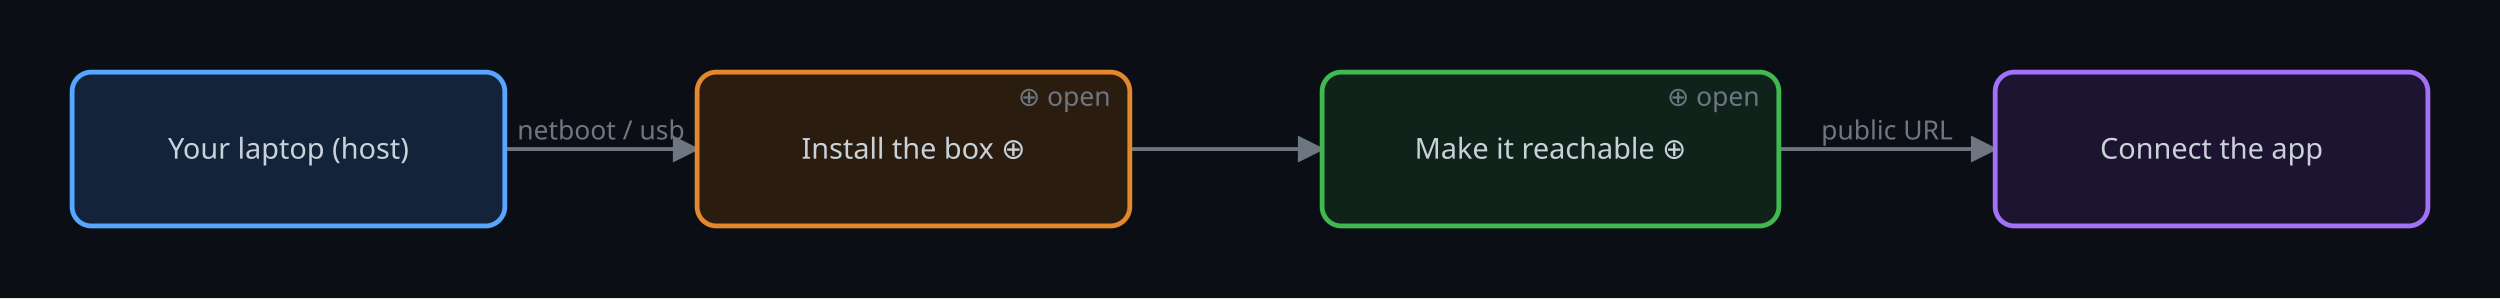
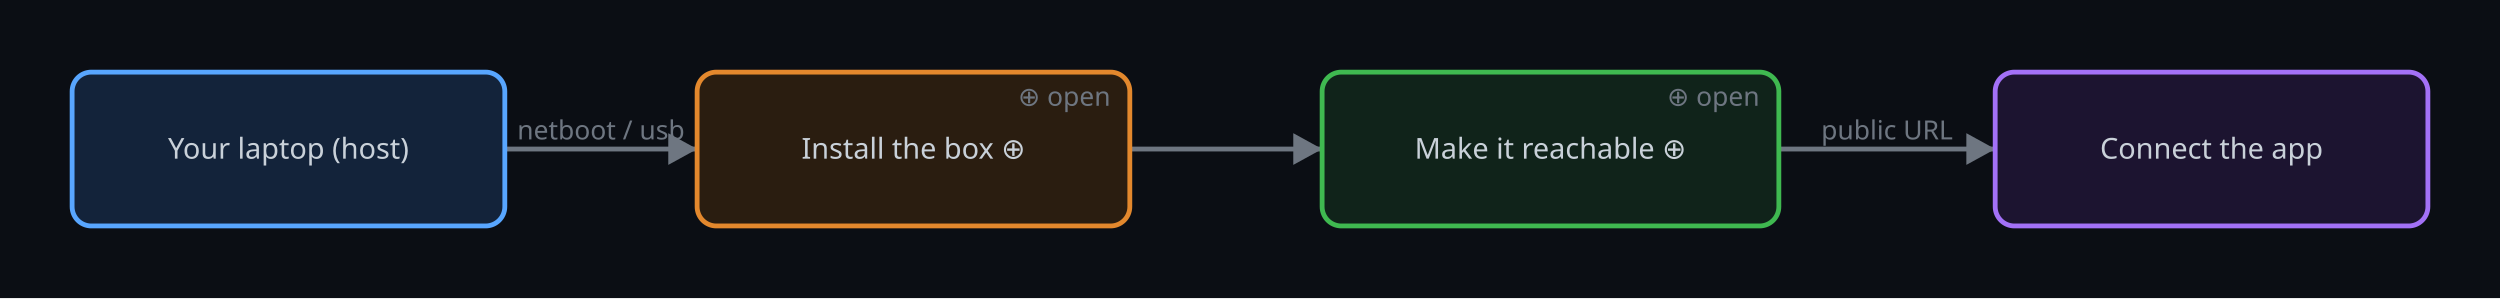
<svg xmlns="http://www.w3.org/2000/svg" viewBox="30 170 1040 124" width="1040" height="124" font-family="ui-sans-serif, system-ui, sans-serif">
  <defs>
    <marker id="arrow" viewBox="0 0 10 10" refX="9" refY="5" markerWidth="7" markerHeight="7" orient="auto-start-reverse">
      <path d="M0,0 L10,5 L0,10 z" fill="#6e7681" />
    </marker>
    <symbol id="ic-laptop" viewBox="0 0 24 24" fill="none" stroke="currentColor" stroke-width="1.6" stroke-linecap="round" stroke-linejoin="round">
      <rect x="4" y="5" width="16" height="10" rx="1" />
      <path d="M2 19h20l-1.5-2H3.5L2 19Z" />
    </symbol>
    <symbol id="ic-server" viewBox="0 0 24 24" fill="none" stroke="currentColor" stroke-width="1.6" stroke-linecap="round" stroke-linejoin="round">
      <rect x="5" y="3" width="14" height="8" rx="1" />
      <rect x="5" y="13" width="14" height="8" rx="1" />
      <circle cx="8" cy="7" r=".9" fill="currentColor" stroke="none" />
      <circle cx="8" cy="17" r=".9" fill="currentColor" stroke="none" />
      <path d="M11 7h5M11 17h5" />
    </symbol>
    <symbol id="ic-router" viewBox="0 0 24 24" fill="none" stroke="currentColor" stroke-width="1.6" stroke-linecap="round" stroke-linejoin="round">
      <rect x="3" y="13" width="18" height="7" rx="1" />
      <circle cx="7" cy="16.5" r=".9" fill="currentColor" stroke="none" />
      <path d="M11 16.5h6M9 13V9M15 13V9M9 9l-2-3M15 9l2-3" />
    </symbol>
    <symbol id="ic-cloud" viewBox="0 0 24 24" fill="none" stroke="currentColor" stroke-width="1.6" stroke-linecap="round" stroke-linejoin="round">
      <path d="M7 18h10a4 4 0 0 0 .5-7.97A6 6 0 0 0 6 9.5 3.5 3.5 0 0 0 7 18Z" />
    </symbol>
    <symbol id="ic-phone" viewBox="0 0 24 24" fill="none" stroke="currentColor" stroke-width="1.6" stroke-linecap="round" stroke-linejoin="round">
      <rect x="7" y="2" width="10" height="20" rx="2" />
      <path d="M10 5h4" />
      <circle cx="12" cy="18.5" r=".9" fill="currentColor" stroke="none" />
    </symbol>
    <symbol id="ic-usb" viewBox="0 0 24 24" fill="none" stroke="currentColor" stroke-width="1.6" stroke-linecap="round" stroke-linejoin="round">
      <rect x="9" y="8" width="6" height="13" rx="1" />
      <path d="M10 8V4h4v4" />
      <path d="M12 11v4" />
      <circle cx="12" cy="4" r=".6" fill="currentColor" stroke="none" />
    </symbol>
    <symbol id="ic-ethernet" viewBox="0 0 24 24" fill="none" stroke="currentColor" stroke-width="1.6" stroke-linecap="round" stroke-linejoin="round">
      <path d="M8 3h8v5l-2 2v4h-4v-4L8 8V3Z" />
      <path d="M9 21v-7M15 21v-7" />
      <path d="M10 5v2M12 5v2M14 5v2" />
    </symbol>
    <symbol id="ic-wifi" viewBox="0 0 24 24" fill="none" stroke="currentColor" stroke-width="1.6" stroke-linecap="round" stroke-linejoin="round">
      <path d="M4 9a13 13 0 0 1 16 0" />
      <path d="M7 12.5a8.5 8.5 0 0 1 10 0" />
      <path d="M10 16a4 4 0 0 1 4 0" />
      <circle cx="12" cy="19" r="1" fill="currentColor" stroke="none" />
    </symbol>
    <symbol id="ic-safe" viewBox="0 0 24 24" fill="none" stroke="currentColor" stroke-width="1.6" stroke-linecap="round" stroke-linejoin="round">
      <rect x="3" y="4" width="18" height="16" rx="1.5" />
      <circle cx="11" cy="12" r="4" />
      <path d="M11 12l2-2" />
      <path d="M18 9v6" />
    </symbol>
    <symbol id="ic-relay" viewBox="0 0 24 24" fill="none" stroke="currentColor" stroke-width="1.6" stroke-linecap="round" stroke-linejoin="round">
      <path d="M6 16h12a3.5 3.5 0 0 0 .3-6.98A5 5 0 0 0 8.5 8 3 3 0 0 0 6 16Z" />
      <path d="M9 12l2 2 4-4" />
    </symbol>
    <symbol id="ic-tor" viewBox="0 0 24 24" fill="none" stroke="currentColor" stroke-width="1.6" stroke-linecap="round" stroke-linejoin="round">
      <path d="M12 3c-3 3-5 6-5 10a5 5 0 0 0 10 0c0-4-2-7-5-10Z" />
      <path d="M12 9c-1.5 1.5-2 3-2 4a2 2 0 0 0 4 0c0-1-.5-2.5-2-4Z" />
    </symbol>
    <symbol id="ic-onion" viewBox="0 0 24 24" fill="none" stroke="currentColor" stroke-width="1.6" stroke-linecap="round" stroke-linejoin="round">
      <path d="M12 21c-4 0-6.5-2.8-6.5-6 0-4.2 3.5-6.5 6.5-11 3 4.5 6.5 6.8 6.5 11 0 3.2-2.5 6-6.5 6Z" />
      <path d="M9.3 13.5c-.2 2 .6 4 2.7 4.5M14.7 13.5c.2 2-.6 4-2.7 4.5" />
      <path d="M12 4.5l1.6-2.5M12 4.5l-1.6-2.5" />
    </symbol>
    <symbol id="ic-gear" viewBox="0 0 24 24" fill="none" stroke="currentColor" stroke-width="1.6" stroke-linecap="round" stroke-linejoin="round">
      <circle cx="12" cy="12" r="3.2" />
      <path d="M12 2v3M12 19v3M2 12h3M19 12h3M4.9 4.9l2.1 2.1M17 17l2.1 2.1M19.1 4.9L17 7M7 17l-2.1 2.1" />
    </symbol>
    <symbol id="ic-block" viewBox="0 0 24 24" fill="none" stroke="#f85149" stroke-width="2.2" stroke-linecap="round">
      <circle cx="12" cy="12" r="9" />
      <path d="M5.6 5.6l12.8 12.8" />
    </symbol>
    <symbol id="ic-pipe" viewBox="0 0 24 24" fill="none" stroke="currentColor" stroke-width="1.6" stroke-linejoin="round">
      <rect x="4" y="8" width="16" height="5" rx="1" />
      <rect x="6.5" y="13" width="11" height="9" />
    </symbol>
    <symbol id="ic-gate" viewBox="0 0 24 24" fill="none" stroke="currentColor" stroke-width="1.6" stroke-linecap="round" stroke-linejoin="round">
      <rect x="4" y="4" width="16" height="16" rx="1" />
      <path d="M14 4v16" />
      <path d="M14 4l5 3v10l-5 3" />
      <circle cx="16.5" cy="12" r=".9" fill="currentColor" stroke="none" />
    </symbol>
    <symbol id="ic-warn" viewBox="0 0 24 24" fill="none" stroke="#d6a015" stroke-width="2" stroke-linecap="round" stroke-linejoin="round">
      <path d="M12 3l9 16H3L12 3Z" />
      <path d="M12 9v5" />
      <circle cx="12" cy="17" r="1" fill="#d6a015" stroke="none" />
    </symbol>
    <symbol id="ic-tag" viewBox="0 0 24 24" fill="none" stroke="currentColor" stroke-width="1.6" stroke-linecap="round" stroke-linejoin="round">
      <path d="M3 4h8l10 10-7 7L4 11V4Z" />
      <circle cx="7.5" cy="7.5" r="1.4" fill="currentColor" stroke="none" />
    </symbol>
    <symbol id="ic-cart" viewBox="0 0 24 24" fill="none" stroke="currentColor" stroke-width="1.6" stroke-linecap="round" stroke-linejoin="round">
      <path d="M3 4h2l2.2 10.5h10l1.8-7.5H6" />
      <circle cx="9.5" cy="19" r="1.3" />
      <circle cx="16.5" cy="19" r="1.3" />
    </symbol>
    <symbol id="ic-tornode" viewBox="0 0 24 24" fill="none" stroke="currentColor" stroke-width="1.6" stroke-linecap="round" stroke-linejoin="round">
      <circle cx="12" cy="12" r="4" />
      <path d="M12 3v3M12 18v3M3 12h3M18 12h3M5.6 5.6l2.1 2.1M16.3 16.3l2.1 2.1M18.4 5.6l-2.1 2.1M7.7 16.3l-2.1 2.1" />
    </symbol>
  </defs>
  <rect x="30" y="170" width="1040" height="124" fill="#0b0e14" />
-   <line x1="240.0" y1="232.0" x2="320.0" y2="232.0" stroke="#6e7681" stroke-width="1.6" marker-end="url(#arrow)" />
+   <path d="M 240.0 232.0 L 320.0 232.0" fill="none" stroke="#6e7681" stroke-width="2" />
+   <polygon points="320.0,232.0 308.0,238.6 308.0,225.4" fill="#6e7681" />
  <text x="280.0" y="228.0" text-anchor="middle" font-size="11" fill="#6e7681">netboot / usb</text>
-   <line x1="500.0" y1="232.0" x2="580.0" y2="232.0" stroke="#6e7681" stroke-width="1.6" marker-end="url(#arrow)" />
-   <line x1="770.0" y1="232.0" x2="860.0" y2="232.0" stroke="#6e7681" stroke-width="1.6" marker-end="url(#arrow)" />
+   <path d="M 500.0 232.0 L 580.0 232.0" fill="none" stroke="#6e7681" stroke-width="2" />
+   <polygon points="580.0,232.0 568.0,238.6 568.0,225.4" fill="#6e7681" />
+   <path d="M 770.0 232.0 L 860.0 232.0" fill="none" stroke="#6e7681" stroke-width="2" />
+   <polygon points="860.0,232.0 848.0,238.6 848.0,225.4" fill="#6e7681" />
  <text x="815.0" y="228.0" text-anchor="middle" font-size="11" fill="#6e7681">public URL</text>
  <rect x="60" y="200" width="180" height="64" rx="8" ry="8" fill="#13233a" stroke="#58a6ff" stroke-width="2" />
  <text x="150.0" y="236.0" text-anchor="middle" font-size="12" fill="#c9d1d9">Your laptop (host)</text>
  <rect x="320" y="200" width="180" height="64" rx="8" ry="8" fill="#2a1d10" stroke="#e3882d" stroke-width="2" />
  <text x="410.0" y="236.0" text-anchor="middle" font-size="12" fill="#c9d1d9">Install the box ⊕</text>
  <text x="492" y="214" text-anchor="end" font-size="11" fill="#6e7681">⊕ open</text>
  <rect x="580" y="200" width="190" height="64" rx="8" ry="8" fill="#10231a" stroke="#3fb950" stroke-width="2" />
  <text x="675.0" y="236.0" text-anchor="middle" font-size="12" fill="#c9d1d9">Make it reachable ⊕</text>
  <text x="762" y="214" text-anchor="end" font-size="11" fill="#6e7681">⊕ open</text>
  <rect x="860" y="200" width="180" height="64" rx="8" ry="8" fill="#1c1430" stroke="#a371f7" stroke-width="2" />
  <text x="950.0" y="236.0" text-anchor="middle" font-size="12" fill="#c9d1d9">Connect the app</text>
</svg>
